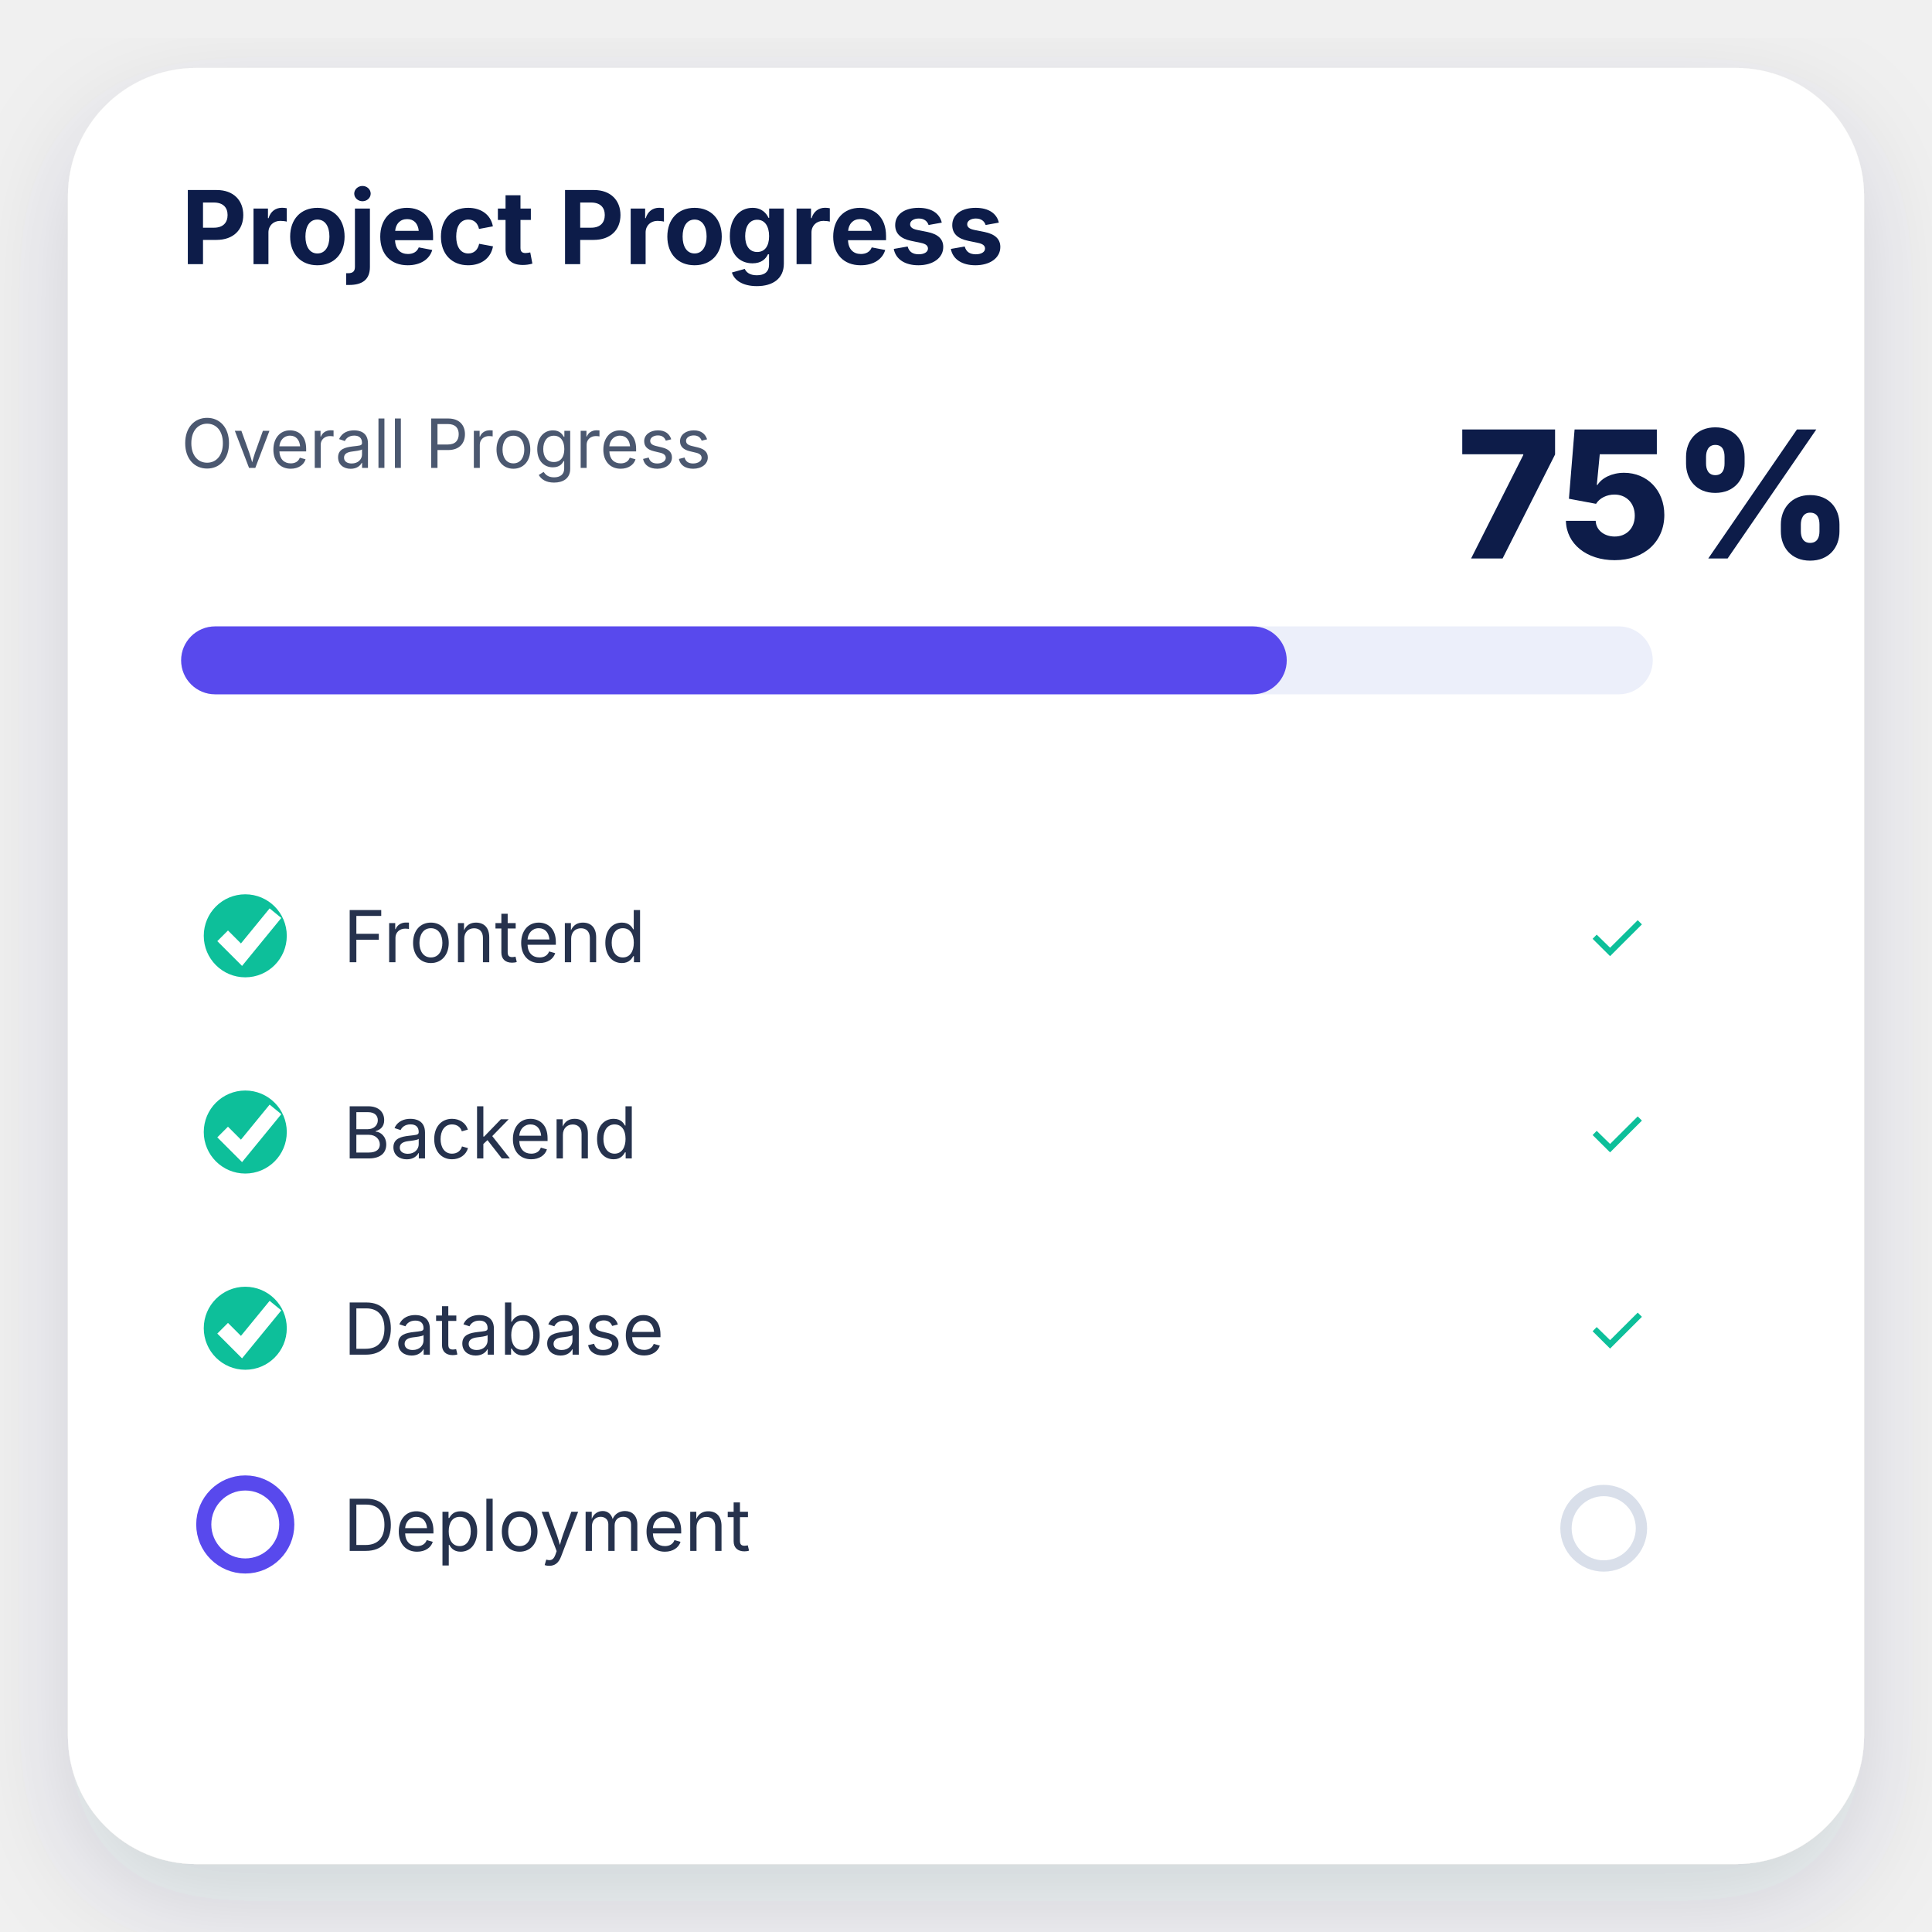
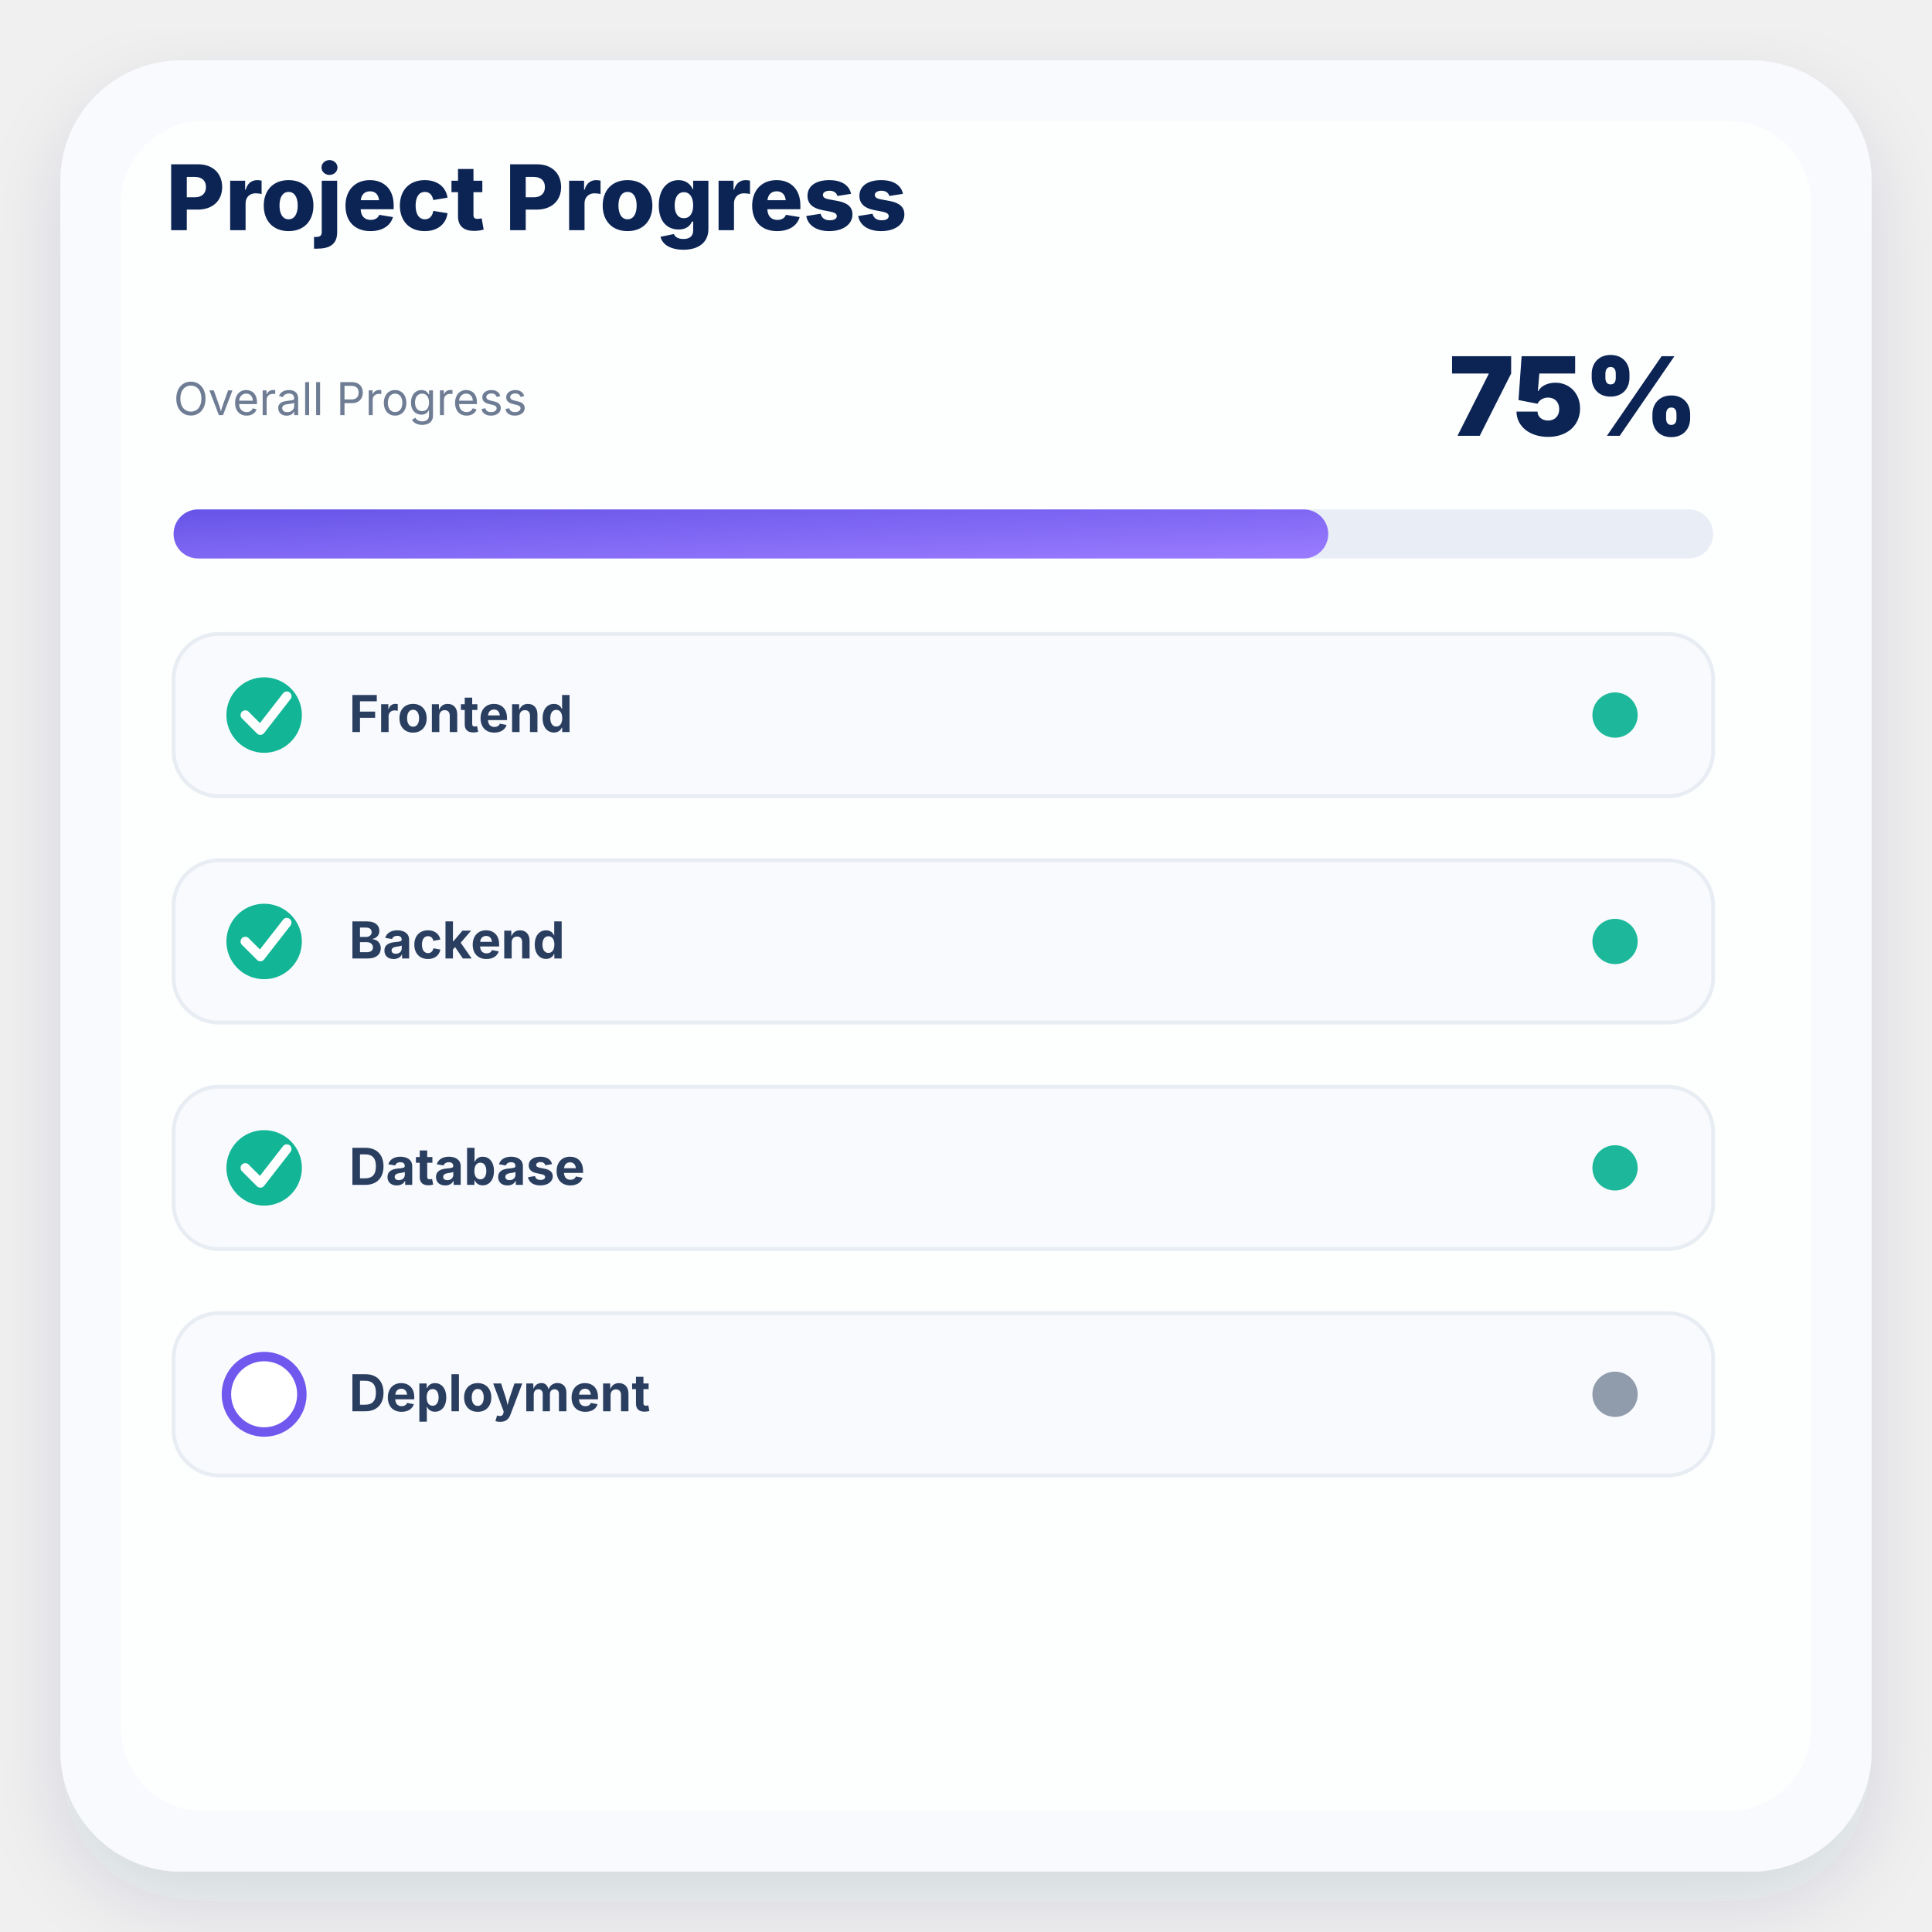
- <svg xmlns="http://www.w3.org/2000/svg" width="512" height="512" viewBox="0 0 512 512">
+ <svg xmlns="http://www.w3.org/2000/svg" width="1024" height="1024" viewBox="0 0 1024 1024">
  <defs>
-     <linearGradient id="blue" x1="0" x2="1">
-       <stop stop-color="#173CFF" />
-       <stop offset="1" stop-color="#6B4CFF" />
+     <linearGradient id="blueGrad" x1="0" y1="0" x2="1" y2="1">
+       <stop offset="0%" stop-color="#2F80ED" />
+       <stop offset="100%" stop-color="#4EA5FF" />
    </linearGradient>
-     <linearGradient id="teal" x1="0" x2="1">
-       <stop stop-color="#00A98F" />
-       <stop offset="1" stop-color="#23D0B2" />
+     <linearGradient id="tealGrad" x1="0" y1="0" x2="1" y2="1">
+       <stop offset="0%" stop-color="#11A98D" />
+       <stop offset="100%" stop-color="#35D3BA" />
    </linearGradient>
-     <linearGradient id="purple" x1="0" x2="1">
-       <stop stop-color="#5747F2" />
-       <stop offset="1" stop-color="#7A5BFF" />
+     <linearGradient id="purpleGrad" x1="0" y1="0" x2="1" y2="1">
+       <stop offset="0%" stop-color="#6654E8" />
+       <stop offset="100%" stop-color="#9A7CFF" />
    </linearGradient>
-     <linearGradient id="coral" x1="0" x2="1">
-       <stop stop-color="#FF4E80" />
-       <stop offset="1" stop-color="#FF9136" />
-     </linearGradient>
-     <linearGradient id="navy" x1="0" y1="0" x2="1" y2="1">
-       <stop stop-color="#061947" />
-       <stop offset="1" stop-color="#0C3472" />
-     </linearGradient>
-     <radialGradient id="glow">
-       <stop stop-color="#4374FF" stop-opacity=".42" />
-       <stop offset="1" stop-color="#4374FF" stop-opacity="0" />
-     </radialGradient>
-     <filter id="shadow" x="-50%" y="-50%" width="200%" height="200%">
-       <feDropShadow dx="0" dy="10" stdDeviation="14" flood-color="#0D2B5B" flood-opacity=".14" />
-     </filter>
-     <filter id="deepShadow" x="-50%" y="-50%" width="200%" height="200%">
-       <feDropShadow dx="0" dy="20" stdDeviation="24" flood-color="#04132F" flood-opacity=".25" />
+     <filter id="cardShadow" x="-20%" y="-20%" width="140%" height="140%">
+       <feDropShadow dx="0" dy="16" stdDeviation="20" flood-color="#102A56" flood-opacity=".12" />
    </filter>
  </defs>
-   <g filter="url(#shadow)">
-     <rect x="18" y="18" width="476" height="476" rx="34" fill="#fff" />
-     <text x="48" y="70" font-family="Inter,Arial" font-size="27" font-weight="700" fill="#071B49">Project Progress</text>
-     <text x="48" y="124" font-family="Inter,Arial" font-size="18" fill="#4C5870">Overall Progress</text>
-     <text x="386" y="148" font-family="Inter,Arial" font-size="47" font-weight="800" fill="#071B49">75%</text>
-     <rect x="48" y="166" width="390" height="18" rx="9" fill="#ECEFFA" />
-     <rect x="48" y="166" width="293" height="18" rx="9" fill="#5948ED" />
-     <g font-family="Inter,Arial" font-size="19" fill="#25334E">
-       <circle cx="65" cy="248" r="11" fill="#0ABF9A" />
-       <path d="M59 248 l5 5 9-11" fill="none" stroke="#fff" stroke-width="4" />
-       <text x="91" y="255">Frontend</text>
-       <text x="420" y="255" fill="#0ABF9A">✓</text>
-       <circle cx="65" cy="300" r="11" fill="#0ABF9A" />
-       <path d="M59 300 l5 5 9-11" fill="none" stroke="#fff" stroke-width="4" />
-       <text x="91" y="307">Backend</text>
-       <text x="420" y="307" fill="#0ABF9A">✓</text>
-       <circle cx="65" cy="352" r="11" fill="#0ABF9A" />
-       <path d="M59 352 l5 5 9-11" fill="none" stroke="#fff" stroke-width="4" />
-       <text x="91" y="359">Database</text>
-       <text x="420" y="359" fill="#0ABF9A">✓</text>
-       <circle cx="65" cy="404" r="11" fill="#fff" stroke="#5948ED" stroke-width="4" />
-       <text x="91" y="411">Deployment</text>
-       <circle cx="425" cy="405" r="10" fill="#fff" stroke="#D9DFEA" stroke-width="3" />
-     </g>
+   <g filter="url(#cardShadow)">
+     <rect x="32" y="32" width="960" height="960" rx="64" fill="#F8FAFD" />
  </g>
+   <rect x="64" y="64" width="896" height="896" rx="44" fill="#FFFFFF" opacity=".72" />
+   <text x="88" y="122" font-family="Inter,Arial,sans-serif" font-size="48" font-weight="800" fill="#0B2454">Project Progress</text>
+   <text x="92" y="220" font-family="Inter,Arial,sans-serif" font-size="24" fill="#6E7D94">Overall Progress</text>
+   <text x="900" y="231" text-anchor="end" font-family="Inter,Arial,sans-serif" font-size="58" font-weight="850" fill="#0B2454">75%</text>
+   <rect x="92" y="270" width="816" height="26" rx="13" fill="#E9EDF6" />
+   <rect x="92" y="270" width="612" height="26" rx="13" fill="url(#purpleGrad)" />
+   <rect x="92" y="336" width="816" height="86" rx="24" fill="#F8FAFD" stroke="#E8EDF4" stroke-width="2" />
+   <circle cx="140" cy="379" r="20" fill="#12B596" />
+   <path d="M130 379 l8 8 14 -18" fill="none" stroke="#fff" stroke-width="5" stroke-linecap="round" stroke-linejoin="round" />
+   <text x="185" y="388" font-family="Inter,Arial,sans-serif" font-size="27" font-weight="650" fill="#2A3E60">Frontend</text>
+   <circle cx="856" cy="379" r="12" fill="#12B596" opacity=".95" />
+   <rect x="92" y="456" width="816" height="86" rx="24" fill="#F8FAFD" stroke="#E8EDF4" stroke-width="2" />
+   <circle cx="140" cy="499" r="20" fill="#12B596" />
+   <path d="M130 499 l8 8 14 -18" fill="none" stroke="#fff" stroke-width="5" stroke-linecap="round" stroke-linejoin="round" />
+   <text x="185" y="508" font-family="Inter,Arial,sans-serif" font-size="27" font-weight="650" fill="#2A3E60">Backend</text>
+   <circle cx="856" cy="499" r="12" fill="#12B596" opacity=".95" />
+   <rect x="92" y="576" width="816" height="86" rx="24" fill="#F8FAFD" stroke="#E8EDF4" stroke-width="2" />
+   <circle cx="140" cy="619" r="20" fill="#12B596" />
+   <path d="M130 619 l8 8 14 -18" fill="none" stroke="#fff" stroke-width="5" stroke-linecap="round" stroke-linejoin="round" />
+   <text x="185" y="628" font-family="Inter,Arial,sans-serif" font-size="27" font-weight="650" fill="#2A3E60">Database</text>
+   <circle cx="856" cy="619" r="12" fill="#12B596" opacity=".95" />
+   <rect x="92" y="696" width="816" height="86" rx="24" fill="#F8FAFD" stroke="#E8EDF4" stroke-width="2" />
+   <circle cx="140" cy="739" r="20" fill="#fff" stroke="#7058EE" stroke-width="5" />
+   <text x="185" y="748" font-family="Inter,Arial,sans-serif" font-size="27" font-weight="650" fill="#2A3E60">Deployment</text>
+   <circle cx="856" cy="739" r="12" fill="#8A96A8" opacity=".95" />
</svg>
